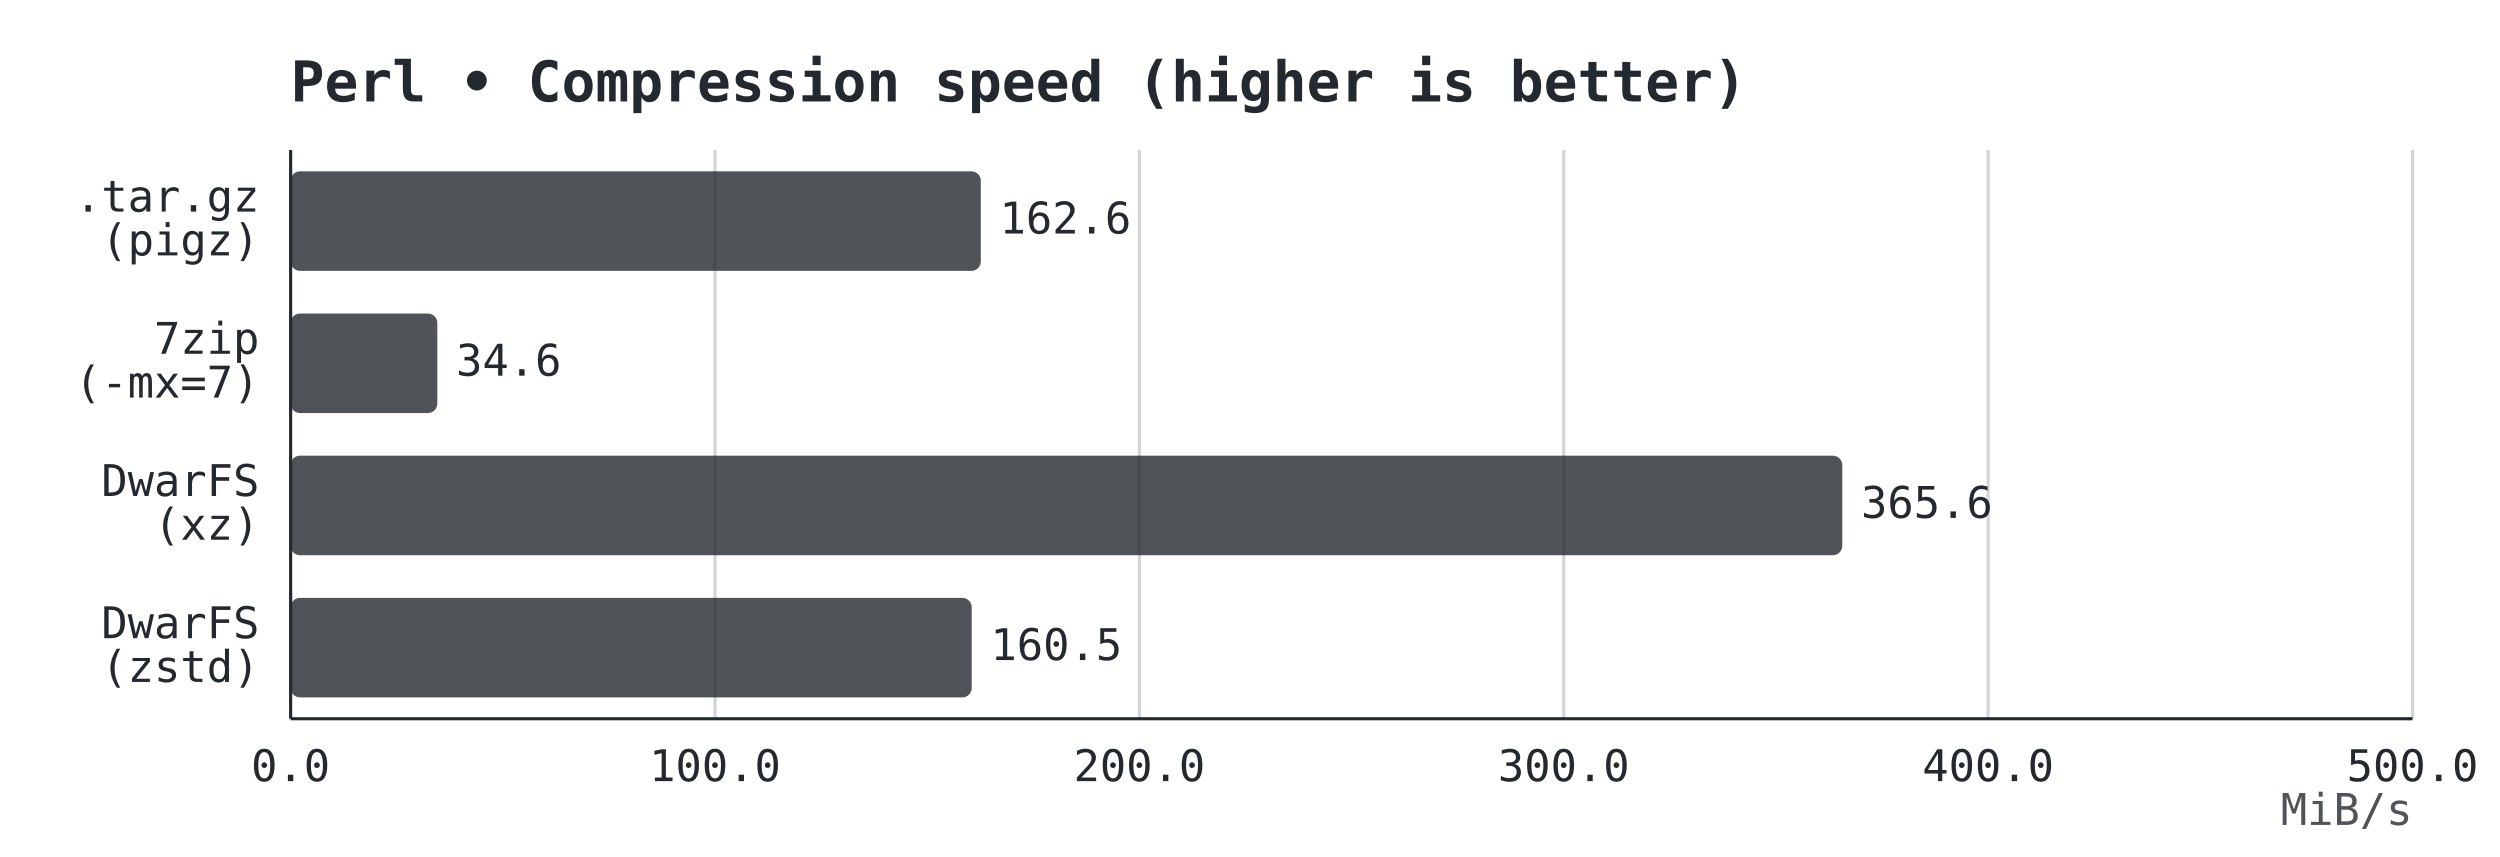
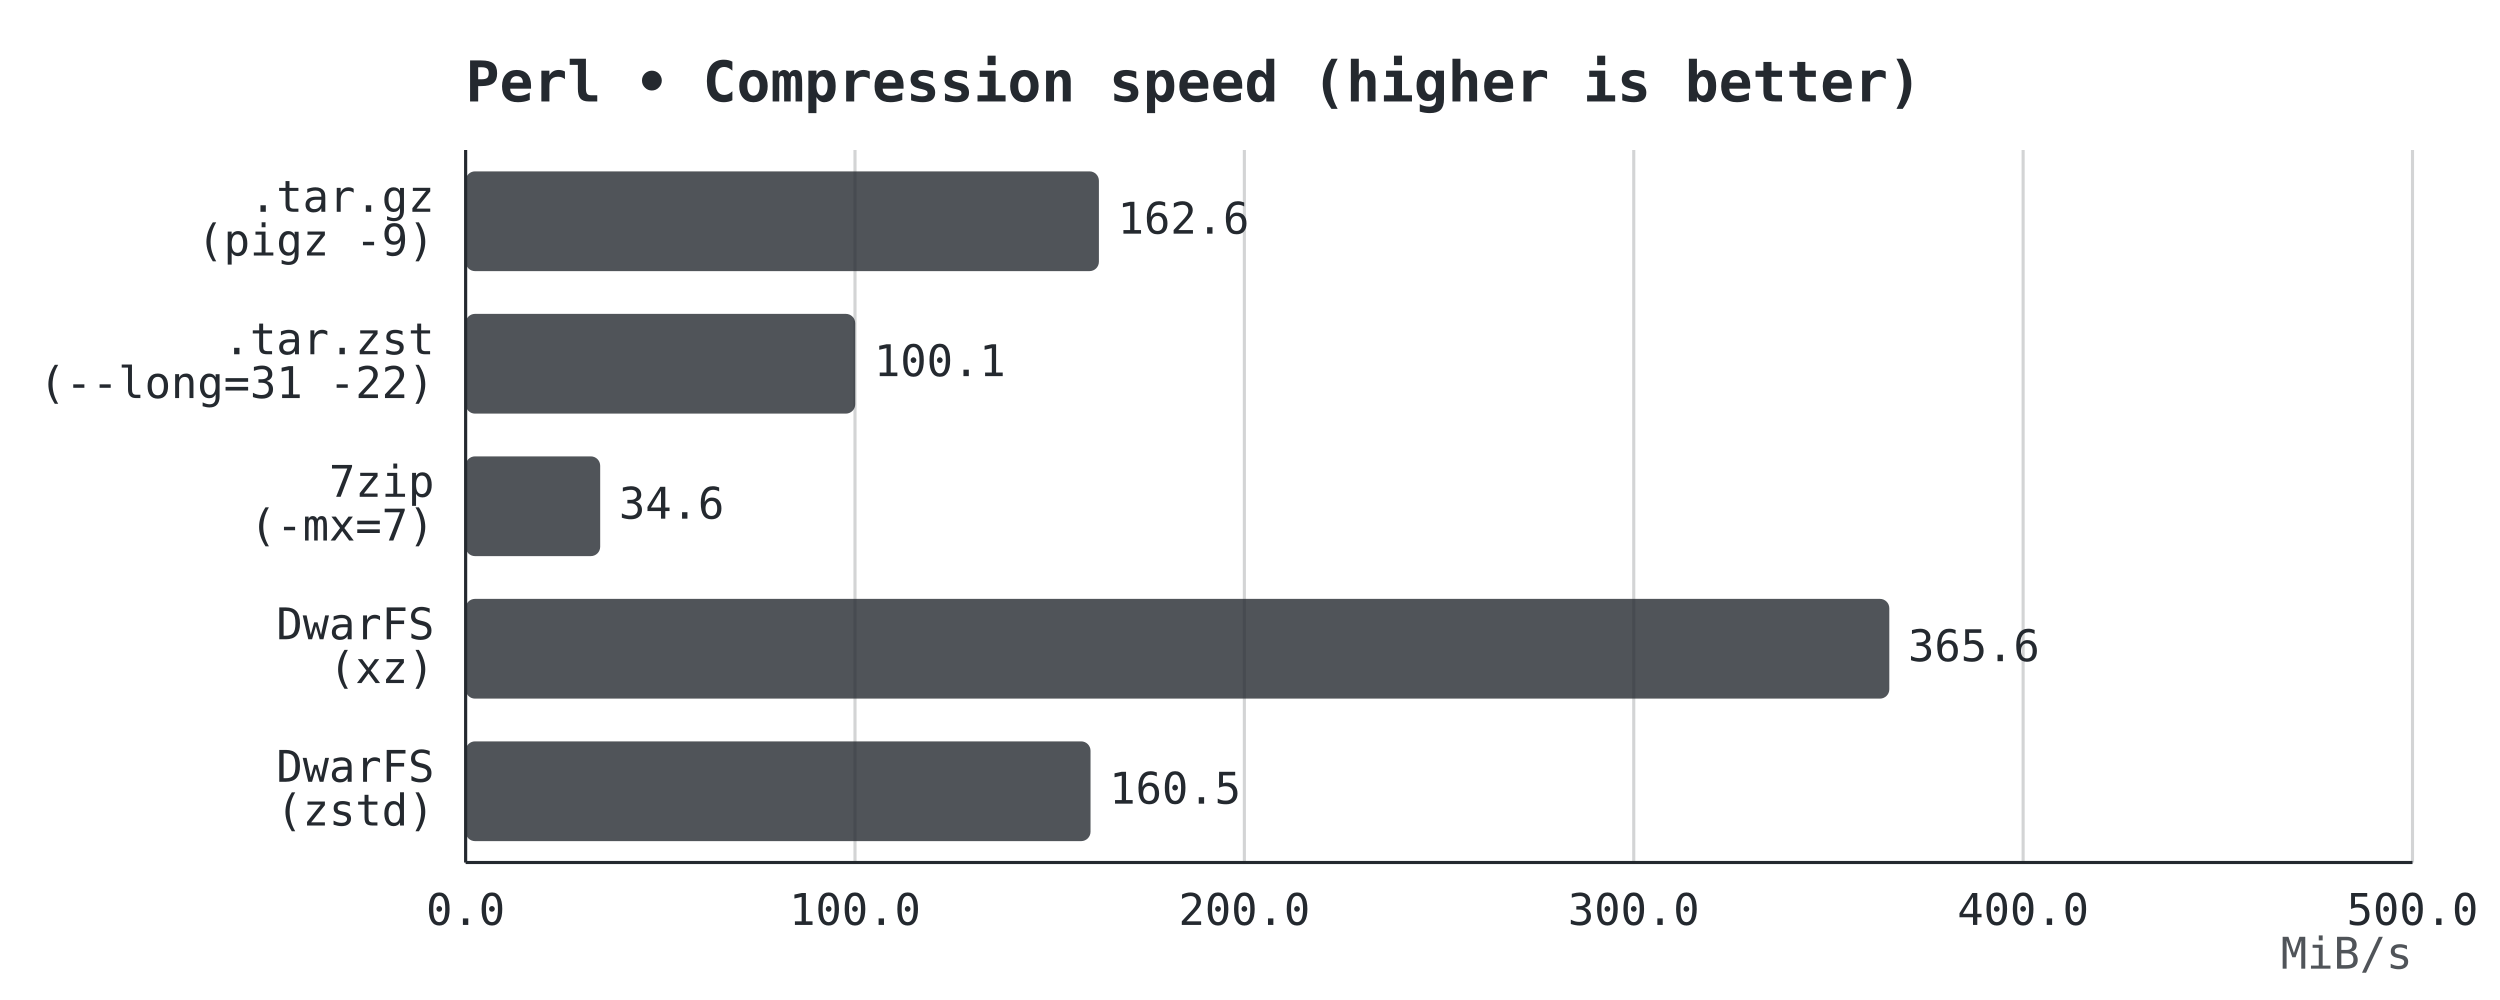
- <svg xmlns="http://www.w3.org/2000/svg" width="800" height="274" viewBox="0 0 800 274" role="img" aria-label="Perl • Compression speed (higher is better)">
+ <svg xmlns="http://www.w3.org/2000/svg" width="800" height="320" viewBox="0 0 800 320" role="img" aria-label="Perl • Compression speed (higher is better)">
  <style>
    :root {
      color: var(--fgColor-default, #24292f);
      font-family: ui-monospace, SFMono-Regular, Menlo, Consolas, monospace;
    }
    @media (prefers-color-scheme: dark) {
      :root { color: var(--fgColor-default, #c9d1d9); }
    }
    .t { fill: currentColor; font-size: 14px; dominant-baseline: middle; }
    .title { font-weight: 600; font-size: 18px; dominant-baseline: hanging; }
    .axis { stroke: currentColor; stroke-width: 1; }
    .grid { stroke: currentColor; stroke-width: 1; opacity: .2; }
    .bar { fill: currentColor; opacity: .8; }
    .unit { opacity: .8; font-size: 14px; }
  </style>
-   <rect x="0" y="0" width="800" height="274" fill="none" />
-   <text x="93" y="20" class="t title">Perl • Compression speed (higher is better)</text>
-   <line x1="93" y1="230" x2="772" y2="230" class="axis" />
-   <line x1="93" y1="48" x2="93" y2="230" class="axis" />
-   <line x1="93.00" y1="48" x2="93.00" y2="230" class="grid" />
-   <text x="93.00" y="246" class="t" text-anchor="middle">0.0</text>
-   <line x1="228.80" y1="48" x2="228.80" y2="230" class="grid" />
-   <text x="228.80" y="246" class="t" text-anchor="middle">100.0</text>
-   <line x1="364.60" y1="48" x2="364.60" y2="230" class="grid" />
-   <text x="364.60" y="246" class="t" text-anchor="middle">200.0</text>
-   <line x1="500.40" y1="48" x2="500.40" y2="230" class="grid" />
-   <text x="500.40" y="246" class="t" text-anchor="middle">300.0</text>
-   <line x1="636.20" y1="48" x2="636.20" y2="230" class="grid" />
-   <text x="636.20" y="246" class="t" text-anchor="middle">400.0</text>
-   <line x1="772.00" y1="48" x2="772.00" y2="230" class="grid" />
-   <text x="772.00" y="246" class="t" text-anchor="middle">500.0</text>
-   <text x="772" y="260" class="t unit" text-anchor="end">MiB/s</text>
-   <rect class="bar" x="93.00" y="54.83" width="220.86" height="31.85" rx="3" ry="3" />
-   <text x="83.00" y="63.75" class="t" text-anchor="end">.tar.gz</text>
-   <text x="83.00" y="77.75" class="t" text-anchor="end">(pigz)</text>
-   <text x="319.86" y="70.75" class="t">162.6</text>
-   <rect class="bar" x="93.00" y="100.33" width="46.94" height="31.85" rx="3" ry="3" />
-   <text x="83.00" y="109.25" class="t" text-anchor="end">7zip</text>
-   <text x="83.00" y="123.25" class="t" text-anchor="end">(-mx=7)</text>
-   <text x="145.94" y="116.25" class="t">34.6</text>
-   <rect class="bar" x="93.00" y="145.82" width="496.53" height="31.85" rx="3" ry="3" />
-   <text x="83.00" y="154.75" class="t" text-anchor="end">DwarFS</text>
-   <text x="83.00" y="168.75" class="t" text-anchor="end">(xz)</text>
-   <text x="595.53" y="161.75" class="t">365.6</text>
-   <rect class="bar" x="93.00" y="191.32" width="217.95" height="31.85" rx="3" ry="3" />
-   <text x="83.00" y="200.25" class="t" text-anchor="end">DwarFS</text>
-   <text x="83.00" y="214.25" class="t" text-anchor="end">(zstd)</text>
-   <text x="316.95" y="207.25" class="t">160.5</text>
+   <rect x="0" y="0" width="800" height="320" fill="none" />
+   <text x="149" y="20" class="t title">Perl • Compression speed (higher is better)</text>
+   <line x1="149" y1="276" x2="772" y2="276" class="axis" />
+   <line x1="149" y1="48" x2="149" y2="276" class="axis" />
+   <line x1="149.00" y1="48" x2="149.00" y2="276" class="grid" />
+   <text x="149.00" y="292" class="t" text-anchor="middle">0.0</text>
+   <line x1="273.60" y1="48" x2="273.60" y2="276" class="grid" />
+   <text x="273.60" y="292" class="t" text-anchor="middle">100.0</text>
+   <line x1="398.20" y1="48" x2="398.20" y2="276" class="grid" />
+   <text x="398.20" y="292" class="t" text-anchor="middle">200.0</text>
+   <line x1="522.80" y1="48" x2="522.80" y2="276" class="grid" />
+   <text x="522.80" y="292" class="t" text-anchor="middle">300.0</text>
+   <line x1="647.40" y1="48" x2="647.40" y2="276" class="grid" />
+   <text x="647.40" y="292" class="t" text-anchor="middle">400.0</text>
+   <line x1="772.00" y1="48" x2="772.00" y2="276" class="grid" />
+   <text x="772.00" y="292" class="t" text-anchor="middle">500.0</text>
+   <text x="772" y="306" class="t unit" text-anchor="end">MiB/s</text>
+   <rect class="bar" x="149.00" y="54.84" width="202.65" height="31.92" rx="3" ry="3" />
+   <text x="139.00" y="63.80" class="t" text-anchor="end">.tar.gz</text>
+   <text x="139.00" y="77.80" class="t" text-anchor="end">(pigz -9)</text>
+   <text x="357.65" y="70.80" class="t">162.6</text>
+   <rect class="bar" x="149.00" y="100.44" width="124.67" height="31.92" rx="3" ry="3" />
+   <text x="139.00" y="109.40" class="t" text-anchor="end">.tar.zst</text>
+   <text x="139.00" y="123.40" class="t" text-anchor="end">(--long=31 -22)</text>
+   <text x="279.67" y="116.40" class="t">100.1</text>
+   <rect class="bar" x="149.00" y="146.04" width="43.06" height="31.92" rx="3" ry="3" />
+   <text x="139.00" y="155.00" class="t" text-anchor="end">7zip</text>
+   <text x="139.00" y="169.00" class="t" text-anchor="end">(-mx=7)</text>
+   <text x="198.06" y="162.00" class="t">34.6</text>
+   <rect class="bar" x="149.00" y="191.64" width="455.58" height="31.92" rx="3" ry="3" />
+   <text x="139.00" y="200.60" class="t" text-anchor="end">DwarFS</text>
+   <text x="139.00" y="214.60" class="t" text-anchor="end">(xz)</text>
+   <text x="610.58" y="207.60" class="t">365.6</text>
+   <rect class="bar" x="149.00" y="237.24" width="199.97" height="31.92" rx="3" ry="3" />
+   <text x="139.00" y="246.20" class="t" text-anchor="end">DwarFS</text>
+   <text x="139.00" y="260.20" class="t" text-anchor="end">(zstd)</text>
+   <text x="354.97" y="253.20" class="t">160.5</text>
</svg>
